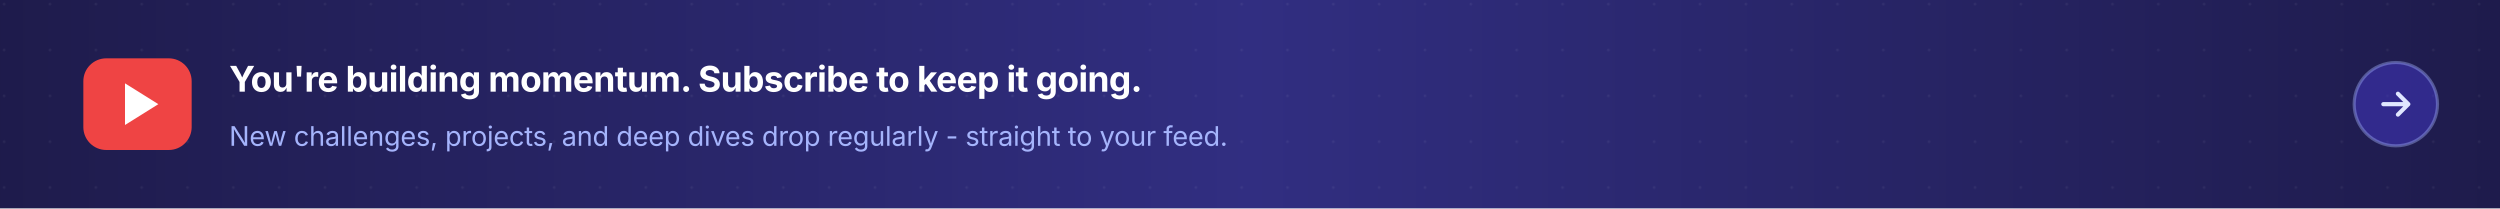
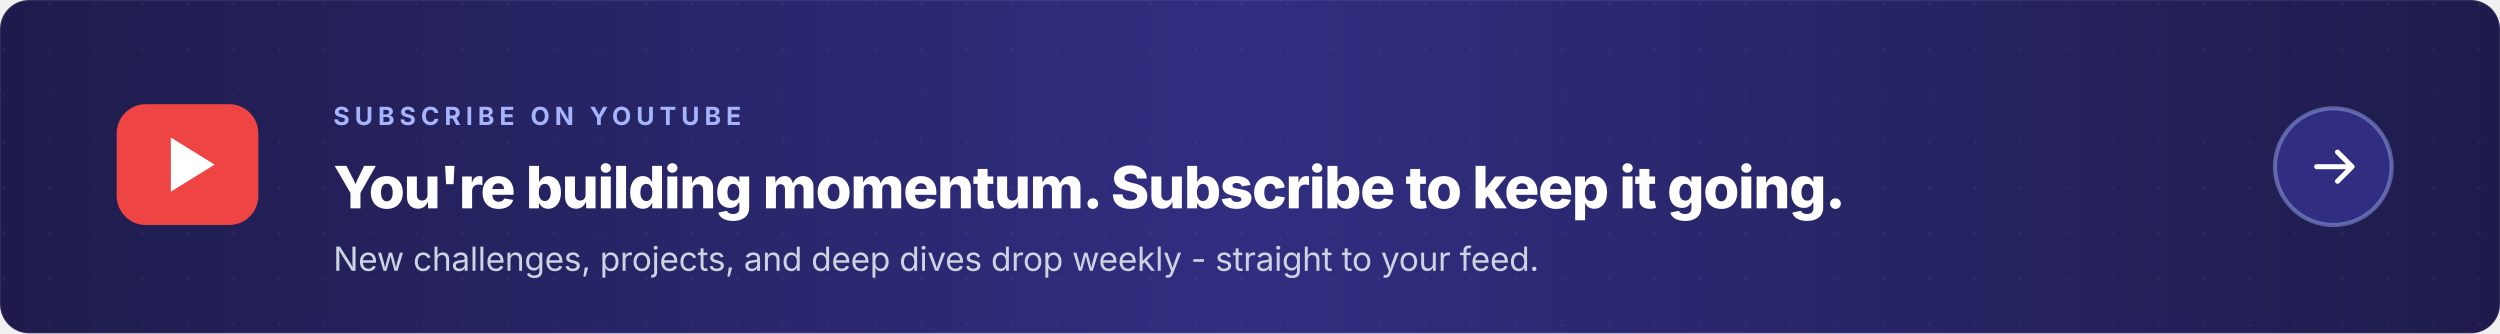
- <svg xmlns="http://www.w3.org/2000/svg" viewBox="0 0 1200 100" width="1200" height="100">
+ <svg xmlns="http://www.w3.org/2000/svg" viewBox="0 0 1200 160" width="1200" height="160">
  <defs>
    <linearGradient id="bg" x1="0" y1="0" x2="1" y2="0">
      <stop offset="0" stop-color="#1e1b4b" />
      <stop offset="0.5" stop-color="#312e81" />
      <stop offset="1" stop-color="#1e1b4b" />
    </linearGradient>
    <pattern id="dots" x="0" y="0" width="22" height="22" patternUnits="userSpaceOnUse">
      <circle cx="2" cy="2" r="0.7" fill="#ffffff" opacity="0.05" />
    </pattern>
  </defs>
-   <rect width="1200" height="100" fill="url(#bg)" />
-   <rect width="1200" height="100" fill="url(#dots)" />
-   <g transform="translate(40, 28)">
-     <rect width="52" height="44" rx="11" fill="#ef4444" />
-     <polygon points="20,12 20,32 36,22" fill="#ffffff" />
+   <rect width="1200" height="160" rx="14" fill="url(#bg)" />
+   <rect width="1200" height="160" rx="14" fill="url(#dots)" />
+   <rect width="1200" height="160" rx="14" fill="none" stroke="#ffffff" stroke-opacity="0.08" stroke-width="1" />
+   <g transform="translate(56, 50)">
+     <rect width="68" height="58" rx="14" fill="#ef4444" />
+     <polygon points="26,16 26,42 47,29" fill="#ffffff" />
  </g>
-   <text x="110" y="44" font-family="Inter, -apple-system, system-ui, sans-serif" font-size="17" font-weight="700" fill="#ffffff" letter-spacing="-0.3">You're building momentum. Subscribe to keep it going.</text>
-   <text x="110" y="70" font-family="Inter, -apple-system, system-ui, sans-serif" font-size="13" font-weight="400" fill="#a5b4fc" letter-spacing="-0.1">New challenges, projects, and deep dives drop regularly - straight to your feed.</text>
-   <g transform="translate(1150, 50)">
-     <circle r="20" fill="#4338ca" opacity="0.5" />
-     <circle r="20" fill="none" stroke="#a5b4fc" stroke-opacity="0.4" stroke-width="1.5" />
-     <path d="M -6 0 L 6 0 M 1 -5 L 6 0 L 1 5" stroke="#e0e7ff" stroke-width="2" stroke-linecap="round" stroke-linejoin="round" fill="none" />
+   <g transform="translate(160, 0)">
+     <text x="0" y="60" font-family="Inter, -apple-system, sans-serif" font-size="12" font-weight="700" fill="#a5b4fc" letter-spacing="2.4">SUBSCRIBE ON YOUTUBE</text>
+     <text x="0" y="100" font-family="Inter, -apple-system, sans-serif" font-size="28" font-weight="800" fill="#ffffff" letter-spacing="-0.6">You're building momentum. Subscribe to keep it going.</text>
+     <text x="0" y="130" font-family="Inter, -apple-system, sans-serif" font-size="16" font-weight="400" fill="#cbd5e1" letter-spacing="-0.1">New challenges, projects, and deep dives drop weekly - straight to your feed.</text>
+   </g>
+   <g transform="translate(1120, 80)">
+     <circle r="28" fill="#312e81" stroke="#a5b4fc" stroke-opacity="0.45" stroke-width="2" />
+     <path d="M -8 0 L 8 0 M 2 -7 L 9 0 L 2 7" stroke="#ffffff" stroke-width="2.4" stroke-linecap="round" stroke-linejoin="round" fill="none" />
  </g>
</svg>
